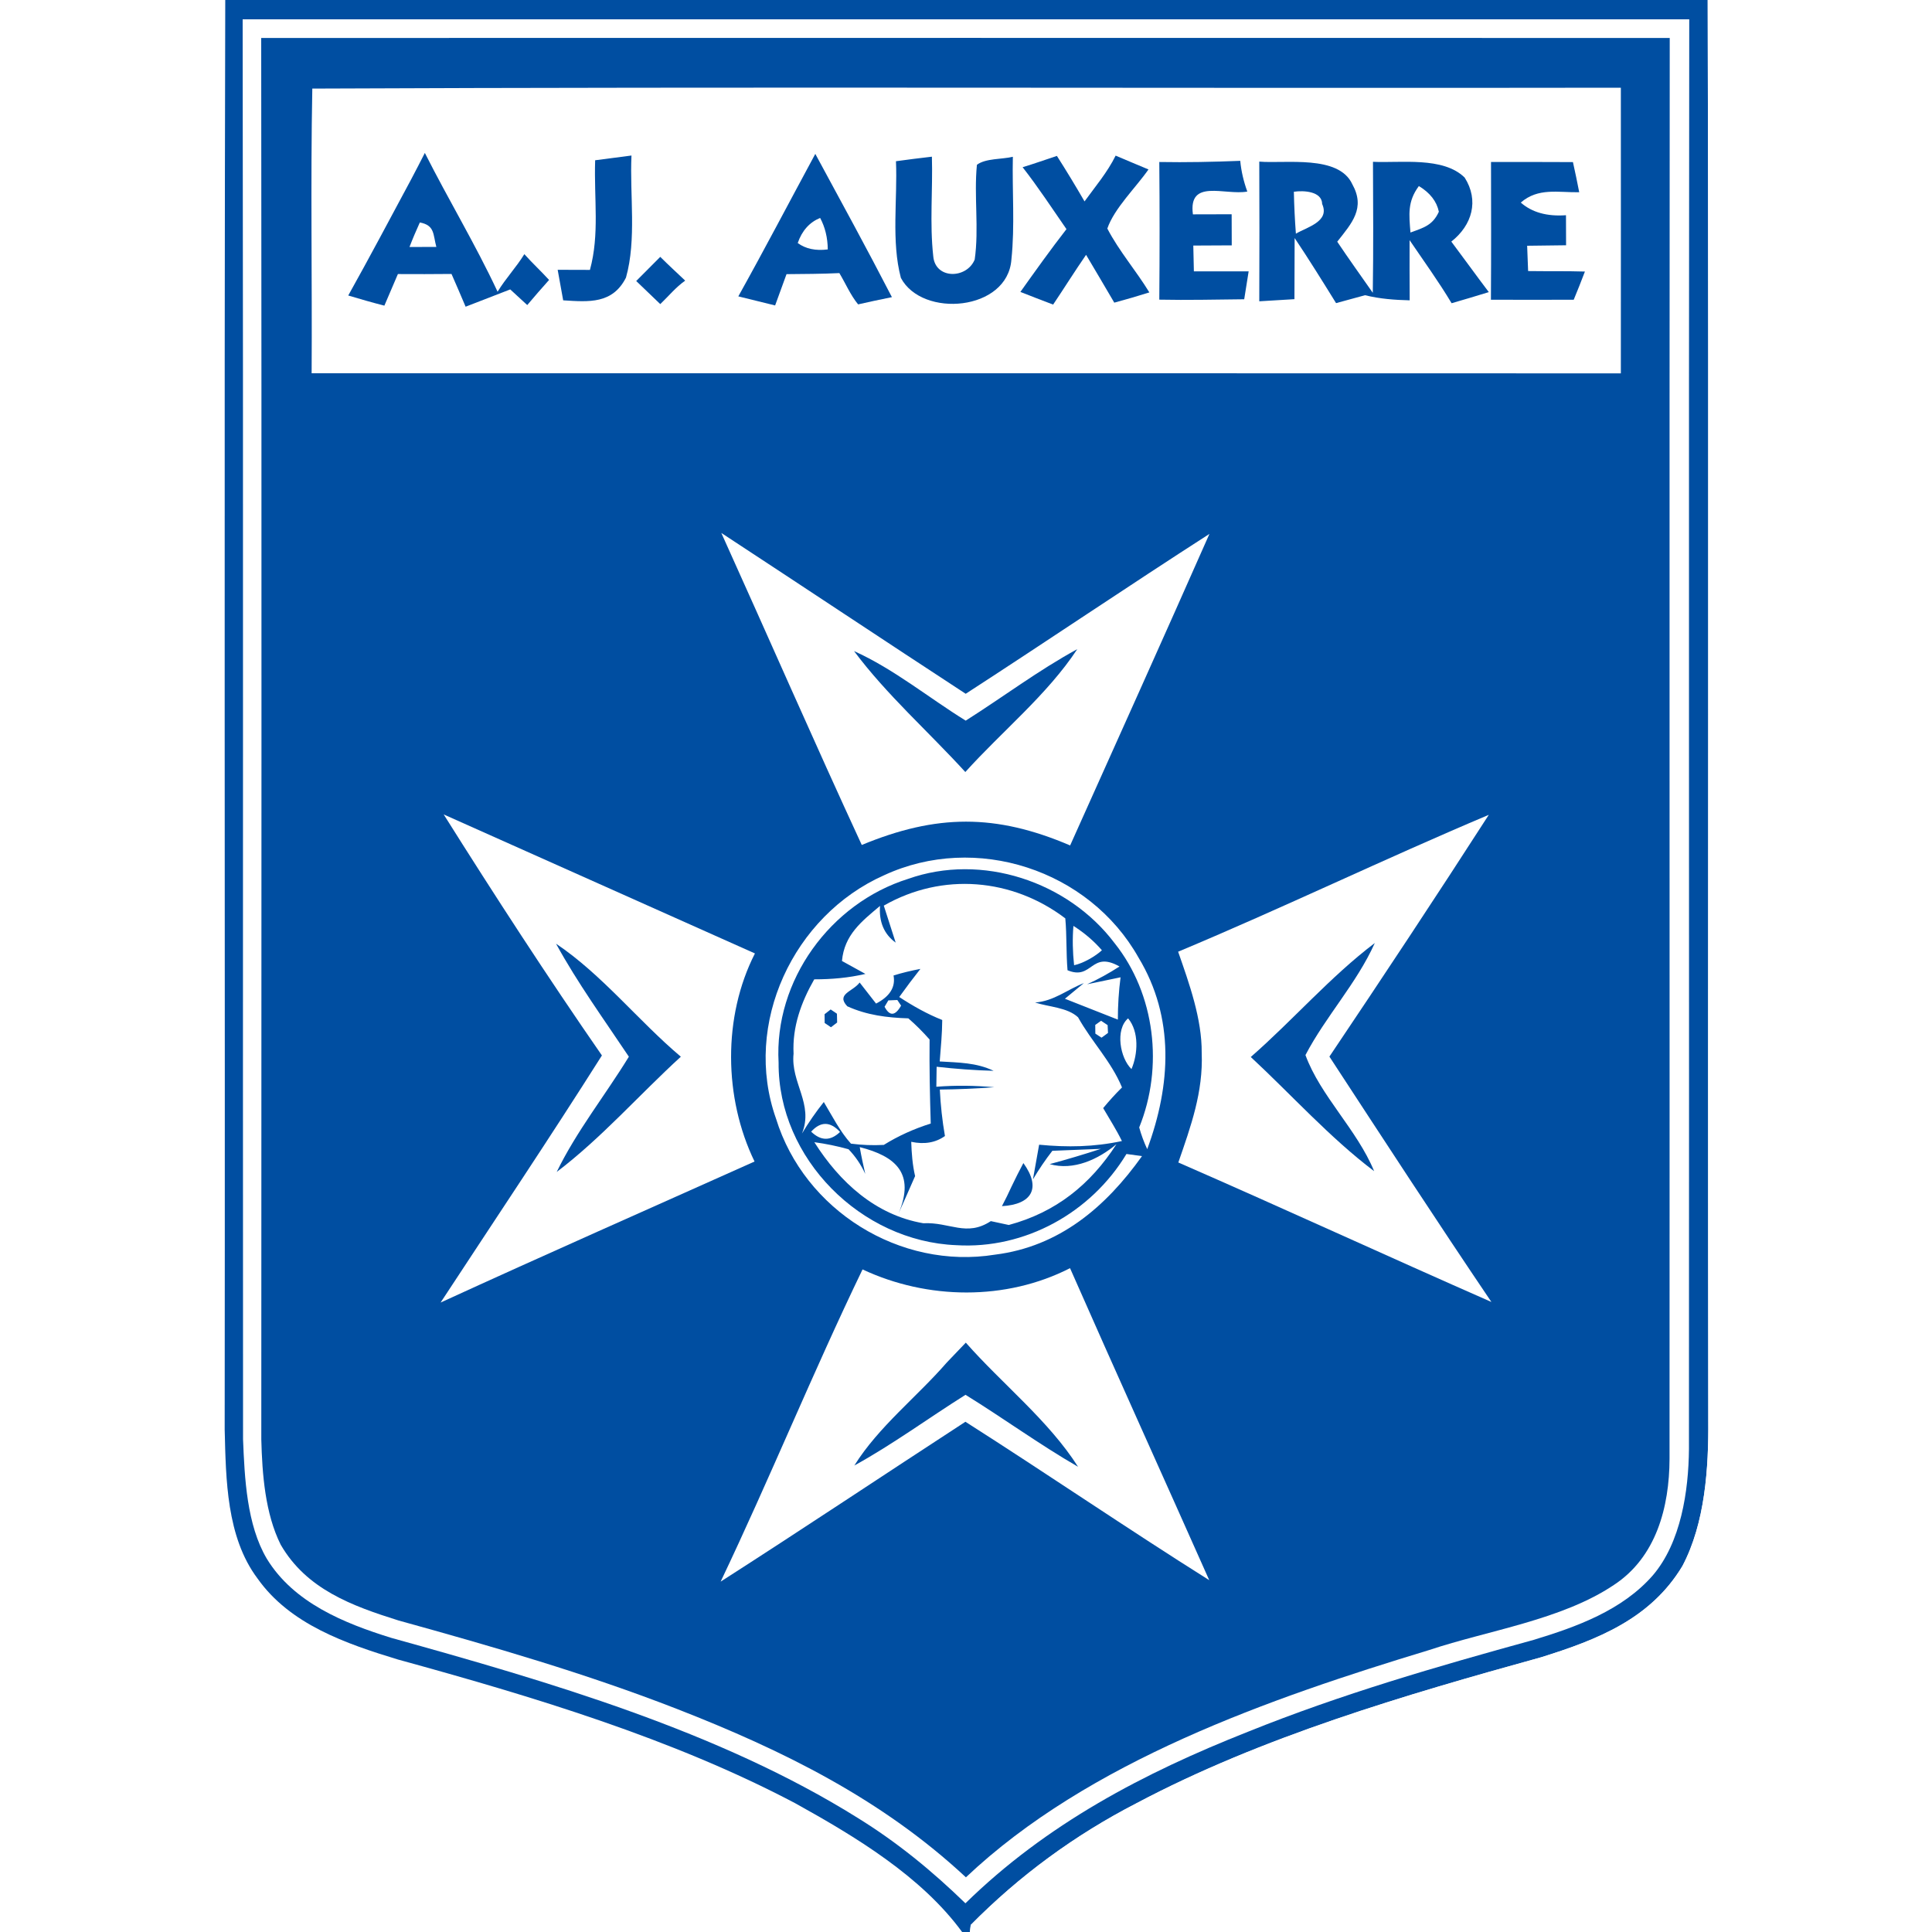
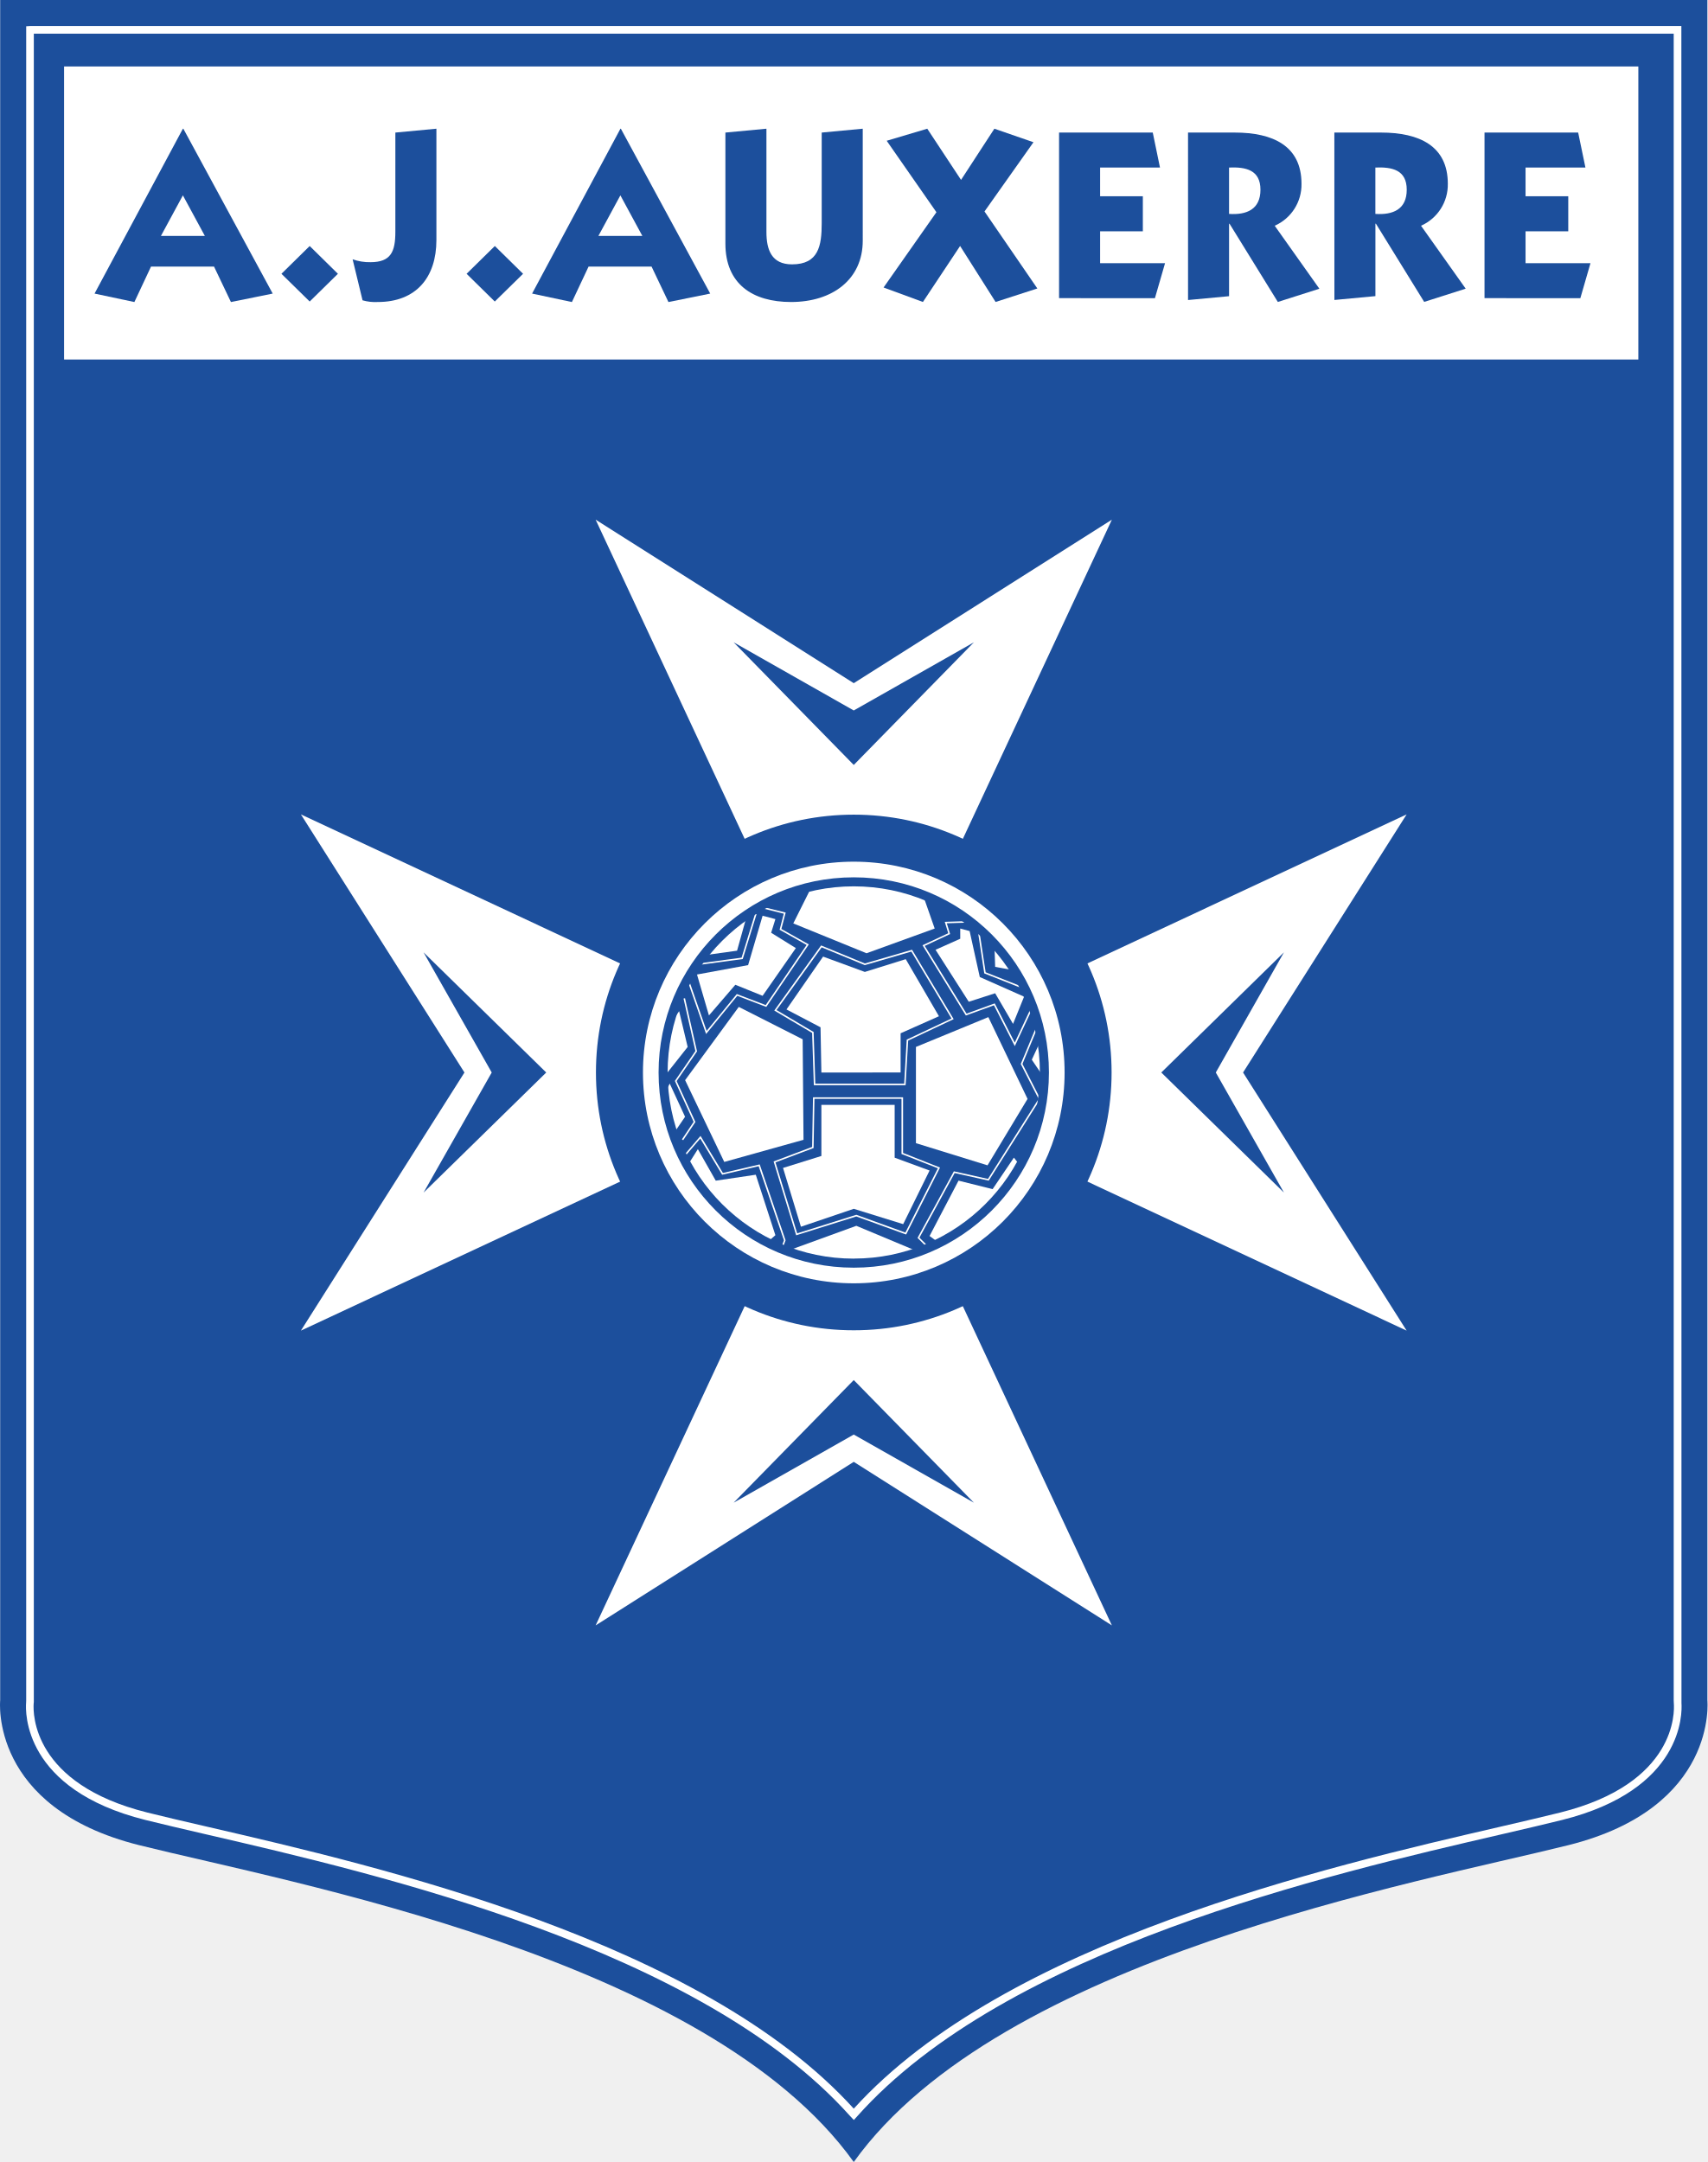
- <svg xmlns="http://www.w3.org/2000/svg" version="1.1" viewBox="0 0 200 200" width="200.0pt" height="200.0pt">
-   <path d="M 0.00 0.00 L 23.32 0.00 C 23.19 49.30 23.31 98.69 23.26 148.00 C 23.39 153.13 23.44 159.11 26.65 163.39 C 30.02 168.17 35.84 170.16 41.19 171.79 C 55.03 175.59 69.62 179.96 82.34 186.68 C 88.52 190.11 95.37 194.22 99.60 200.00 L 0.00 200.00 L 0.00 0.00 Z" fill="#ffffff" />
-   <path d="M 23.32 0.00 L 176.78 0.00 C 176.90 48.96 176.78 98.03 176.84 147.00 C 176.88 151.96 176.52 157.65 174.16 162.12 C 170.86 167.60 165.36 169.74 159.54 171.56 C 145.48 175.45 130.58 179.81 117.65 186.67 C 111.28 189.95 105.52 194.17 100.49 199.27 L 100.40 200.00 L 99.60 200.00 C 95.37 194.22 88.52 190.11 82.34 186.68 C 69.62 179.96 55.03 175.59 41.19 171.79 C 35.84 170.16 30.02 168.17 26.65 163.39 C 23.44 159.11 23.39 153.13 23.26 148.00 C 23.31 98.69 23.19 49.30 23.32 0.00 Z" fill="#004ea1" />
-   <path d="M 176.78 0.00 L 200.00 0.00 L 200.00 200.00 L 100.40 200.00 L 100.49 199.27 C 105.52 194.17 111.28 189.95 117.65 186.67 C 130.58 179.81 145.48 175.45 159.54 171.56 C 165.36 169.74 170.86 167.60 174.16 162.12 C 176.52 157.65 176.88 151.96 176.84 147.00 C 176.78 98.03 176.90 48.96 176.78 0.00 Z" fill="#ffffff" />
-   <path d="M 25.12 2.00 C 75.04 2.00 124.96 2.00 174.87 2.00 C 174.81 51.32 174.87 100.68 174.84 150.01 C 174.80 154.36 174.01 159.67 171.10 163.08 C 167.95 166.69 163.22 168.41 158.76 169.76 C 148.73 172.52 138.84 175.38 129.19 179.27 C 118.38 183.54 108.31 188.83 99.94 197.03 C 96.52 193.70 92.86 190.70 88.79 188.19 C 74.44 179.21 56.71 174.06 40.50 169.55 C 35.63 168.04 30.40 165.92 27.62 161.36 C 25.54 157.85 25.32 152.99 25.16 149.00 C 25.13 100.01 25.19 50.99 25.12 2.00 Z" fill="#ffffff" />
-   <path d="M 27.04 3.93 C 75.64 3.92 124.25 3.92 172.85 3.93 C 172.81 52.92 172.85 102.02 172.83 151.02 C 172.81 156.00 171.46 161.20 167.06 164.08 C 161.66 167.70 154.10 168.76 147.95 170.81 C 131.48 175.81 112.70 182.32 99.99 194.34 C 91.31 186.25 81.03 181.18 70.08 176.91 C 60.63 173.23 51.01 170.45 41.25 167.75 C 36.44 166.24 31.73 164.52 29.06 159.91 C 27.44 156.67 27.14 152.57 27.05 149.00 C 27.06 100.65 27.09 52.28 27.04 3.93 Z" fill="#004ea1" />
-   <path d="M 32.33 9.17 C 77.24 8.97 122.81 9.15 167.79 9.08 C 167.79 18.94 167.80 28.79 167.79 38.65 C 122.61 38.63 77.44 38.64 32.26 38.64 C 32.32 28.82 32.14 18.98 32.33 9.17 Z" fill="#ffffff" />
-   <path d="M 84.40 15.93 C 87.07 20.86 89.76 25.78 92.33 30.76 C 91.16 31.00 89.99 31.24 88.83 31.51 C 88.02 30.51 87.55 29.37 86.89 28.27 C 85.07 28.36 83.25 28.36 81.42 28.38 C 81.02 29.46 80.63 30.54 80.24 31.62 C 78.97 31.31 77.70 31.00 76.43 30.68 C 79.15 25.80 81.74 20.85 84.40 15.93 Z" fill="#004ea1" />
-   <path d="M 104.85 16.23 C 104.77 19.77 105.07 23.36 104.70 26.87 C 104.31 32.20 95.47 32.95 93.26 28.77 C 92.25 24.98 92.92 20.61 92.75 16.69 C 93.99 16.52 95.23 16.36 96.47 16.22 C 96.57 19.63 96.23 23.12 96.61 26.52 C 96.81 28.93 100.07 28.89 100.90 26.87 C 101.36 23.66 100.81 20.28 101.13 17.06 C 102.02 16.38 103.75 16.50 104.85 16.23 Z" fill="#004ea1" />
-   <path d="M 109.41 16.14 C 110.40 17.69 111.35 19.26 112.27 20.85 C 113.40 19.29 114.63 17.85 115.49 16.11 C 116.63 16.58 117.75 17.08 118.89 17.54 C 117.60 19.40 115.35 21.56 114.63 23.66 C 115.86 26.02 117.59 27.99 118.98 30.27 C 117.78 30.65 116.57 31.00 115.35 31.33 C 114.39 29.67 113.40 28.03 112.43 26.38 C 111.26 28.07 110.17 29.82 109.02 31.53 C 107.89 31.10 106.76 30.67 105.63 30.22 C 107.19 28.03 108.75 25.84 110.40 23.72 C 108.90 21.56 107.48 19.38 105.86 17.31 C 107.05 16.95 108.22 16.53 109.41 16.14 Z" fill="#004ea1" />
-   <path d="M 142.13 16.75 C 144.99 16.89 149.39 16.19 151.62 18.38 C 153.13 20.76 152.40 23.31 150.24 25.01 C 151.54 26.74 152.81 28.51 154.12 30.24 C 152.84 30.63 151.56 31.02 150.27 31.39 C 148.93 29.15 147.40 27.04 145.92 24.86 C 145.91 26.94 145.92 29.01 145.93 31.09 C 144.36 31.05 142.84 30.94 141.31 30.56 C 140.31 30.84 139.31 31.11 138.31 31.38 C 136.91 29.12 135.50 26.85 134.02 24.64 C 134.00 26.75 134.02 28.86 134.00 30.97 C 132.78 31.05 131.57 31.12 130.36 31.19 C 130.38 26.37 130.38 21.55 130.36 16.73 C 133.07 16.96 138.58 16.00 139.99 19.07 C 141.37 21.55 139.95 23.09 138.43 25.02 C 139.63 26.81 140.88 28.55 142.11 30.31 C 142.18 25.79 142.15 21.27 142.13 16.75 Z" fill="#004ea1" />
-   <path d="M 43.98 15.83 C 46.41 20.65 49.22 25.30 51.51 30.20 C 52.34 28.83 53.45 27.66 54.28 26.31 C 55.10 27.23 56.01 28.07 56.84 28.98 C 56.07 29.84 55.32 30.70 54.58 31.58 C 53.99 31.04 53.40 30.50 52.82 29.96 C 51.28 30.55 49.74 31.16 48.20 31.75 C 47.72 30.61 47.23 29.48 46.74 28.36 C 44.89 28.38 43.04 28.38 41.19 28.37 C 40.72 29.46 40.25 30.55 39.79 31.64 C 38.53 31.32 37.29 30.96 36.05 30.59 C 38.27 26.62 40.39 22.61 42.54 18.61 C 43.03 17.68 43.51 16.76 43.98 15.83 Z" fill="#004ea1" />
-   <path d="M 61.61 16.59 C 62.86 16.42 64.11 16.26 65.37 16.10 C 65.18 20.18 65.91 24.80 64.80 28.74 C 63.41 31.48 60.96 31.26 58.30 31.09 C 58.11 30.04 57.92 28.98 57.73 27.93 C 58.84 27.94 59.96 27.94 61.07 27.94 C 62.08 24.24 61.48 20.62 61.61 16.59 Z" fill="#004ea1" />
-   <path d="M 120.01 16.77 C 122.81 16.82 125.60 16.76 128.39 16.65 C 128.49 17.72 128.74 18.78 129.12 19.83 C 126.81 20.25 122.99 18.45 123.49 22.19 C 124.83 22.18 126.17 22.18 127.50 22.18 C 127.50 23.25 127.51 24.33 127.51 25.40 C 126.18 25.41 124.85 25.42 123.53 25.42 L 123.59 28.09 C 125.48 28.09 127.37 28.09 129.26 28.09 C 129.10 29.05 128.95 30.02 128.80 30.98 C 125.87 31.01 122.94 31.08 120.01 31.02 C 120.05 26.27 120.05 21.52 120.01 16.77 Z" fill="#004ea1" />
-   <path d="M 154.35 16.77 C 157.18 16.76 160.00 16.77 162.83 16.78 C 163.06 17.82 163.28 18.86 163.48 19.90 C 161.30 19.94 159.24 19.40 157.43 20.97 C 158.59 21.99 160.15 22.42 162.11 22.28 C 162.11 23.32 162.11 24.35 162.12 25.39 C 160.78 25.41 159.43 25.42 158.09 25.44 C 158.12 26.32 158.15 27.19 158.19 28.06 C 160.15 28.09 162.11 28.05 164.07 28.11 C 163.70 29.09 163.31 30.06 162.91 31.03 C 160.05 31.04 157.20 31.03 154.34 31.03 C 154.37 26.28 154.36 21.52 154.35 16.77 Z" fill="#004ea1" />
-   <path d="M 136.87 21.12 C 137.69 22.94 135.29 23.51 134.15 24.19 C 134.04 22.75 133.97 21.30 133.94 19.85 C 134.93 19.70 136.85 19.79 136.87 21.12 Z" fill="#ffffff" />
-   <path d="M 146.88 19.26 C 148.04 19.96 148.73 20.85 148.95 21.92 C 148.30 23.34 147.37 23.57 146.01 24.07 C 145.86 22.19 145.69 20.87 146.88 19.26 Z" fill="#ffffff" />
-   <path d="M 43.46 23.03 C 45.03 23.32 44.82 24.28 45.17 25.56 C 44.24 25.57 43.32 25.57 42.39 25.57 C 42.72 24.71 43.08 23.87 43.46 23.03 Z" fill="#ffffff" />
-   <path d="M 84.90 22.56 C 85.41 23.51 85.68 24.60 85.69 25.82 C 84.44 25.98 83.40 25.76 82.58 25.16 C 83.02 23.88 83.80 23.01 84.90 22.56 Z" fill="#ffffff" />
-   <path d="M 68.35 26.59 C 69.19 27.43 70.07 28.23 70.93 29.05 C 69.95 29.74 69.21 30.66 68.35 31.48 C 67.52 30.68 66.69 29.88 65.86 29.09 C 66.69 28.25 67.52 27.42 68.35 26.59 Z" fill="#004ea1" />
-   <path d="M 74.67 55.17 C 83.11 60.70 91.52 66.30 99.97 71.82 C 108.41 66.35 116.74 60.71 125.20 55.27 C 120.44 66.04 115.60 76.78 110.78 87.52 C 103.07 84.22 96.94 84.27 89.21 87.47 C 84.26 76.76 79.53 65.92 74.67 55.17 Z" fill="#ffffff" />
-   <path d="M 111.52 67.20 C 108.39 71.94 103.73 75.70 99.93 79.92 C 96.12 75.74 91.80 71.94 88.41 67.40 C 92.54 69.26 96.12 72.22 99.97 74.60 C 103.83 72.16 107.51 69.38 111.52 67.20 Z" fill="#004ea1" />
-   <path d="M 45.93 84.31 C 56.65 89.08 67.41 93.92 78.15 98.70 C 74.81 105.25 74.92 113.66 78.11 120.24 C 67.27 125.10 56.40 129.89 45.61 134.84 C 51.19 126.33 56.87 117.86 62.31 109.26 C 56.67 101.12 51.20 92.69 45.93 84.31 Z" fill="#ffffff" />
-   <path d="M 154.12 84.35 C 148.71 92.75 143.19 101.09 137.62 109.38 C 143.17 117.87 148.71 126.38 154.39 134.78 C 143.56 130.02 132.82 125.07 121.98 120.34 C 123.28 116.58 124.56 113.05 124.40 109.00 C 124.43 105.48 123.11 101.82 121.96 98.52 C 132.77 94.00 143.33 88.90 154.12 84.35 Z" fill="#ffffff" />
-   <path d="M 117.86 99.13 C 121.62 105.35 121.21 112.34 118.76 118.96 C 118.42 118.23 118.14 117.48 117.93 116.71 C 120.46 110.48 119.60 102.91 115.37 97.62 C 110.55 91.24 101.62 88.28 94.01 90.98 C 85.96 93.50 80.12 101.50 80.60 110.00 C 80.53 119.94 89.14 128.50 98.98 128.90 C 106.10 129.34 112.94 125.54 116.61 119.46 C 117.15 119.53 117.69 119.60 118.22 119.68 C 114.46 124.96 109.65 129.05 103.01 129.88 C 93.17 131.47 83.26 125.30 80.33 115.79 C 76.86 106.00 82.13 94.78 91.51 90.61 C 101.01 86.20 112.74 90.03 117.86 99.13 Z" fill="#ffffff" />
-   <path d="M 110.28 95.07 C 110.44 96.85 110.36 98.65 110.51 100.44 C 113.11 101.52 112.90 98.36 115.89 100.05 C 114.82 100.74 113.71 101.36 112.54 101.89 L 116.00 101.17 C 115.81 102.62 115.72 104.08 115.72 105.55 C 113.90 104.83 112.07 104.11 110.24 103.39 L 112.20 101.77 C 110.44 102.46 109.11 103.63 107.15 103.78 C 108.56 104.24 110.50 104.28 111.60 105.31 C 113.02 107.86 115.02 109.85 116.15 112.57 C 115.46 113.25 114.81 113.97 114.20 114.71 C 114.86 115.85 115.56 116.93 116.14 118.12 C 113.24 118.74 110.50 118.78 107.57 118.50 C 107.35 119.70 107.14 120.90 106.93 122.09 C 107.54 121.06 108.21 120.07 108.94 119.13 L 113.96 118.93 C 112.21 119.50 110.44 120.03 108.66 120.51 C 111.14 121.21 113.71 120.01 115.58 118.44 C 112.86 122.65 109.29 125.50 104.43 126.81 C 103.81 126.67 103.19 126.54 102.57 126.41 C 100.04 128.07 98.32 126.49 95.58 126.63 C 90.62 125.78 86.91 122.36 84.30 118.24 C 85.48 118.40 86.66 118.64 87.84 118.97 C 88.55 119.71 89.13 120.56 89.57 121.52 C 89.36 120.60 89.16 119.68 89.00 118.75 C 92.72 119.69 94.76 121.47 93.02 125.61 C 93.59 124.33 94.17 123.04 94.73 121.75 C 94.46 120.58 94.37 119.40 94.33 118.20 C 95.69 118.49 96.85 118.29 97.82 117.60 C 97.54 116.00 97.37 114.40 97.29 112.79 C 99.18 112.77 101.06 112.69 102.93 112.55 C 100.93 112.37 98.93 112.34 96.93 112.50 L 96.96 110.43 C 98.93 110.65 100.89 110.80 102.86 110.85 C 101.06 109.99 99.23 110.00 97.28 109.88 C 97.39 108.45 97.53 107.03 97.54 105.59 C 95.98 104.97 94.49 104.13 93.09 103.21 C 93.80 102.22 94.53 101.25 95.28 100.30 C 94.33 100.48 93.41 100.70 92.50 100.98 C 92.72 102.18 92.12 103.15 90.69 103.89 C 90.12 103.16 89.56 102.44 88.99 101.71 C 88.30 102.65 86.51 102.89 87.71 104.17 C 89.74 105.09 91.82 105.35 94.03 105.42 C 94.82 106.10 95.54 106.83 96.23 107.61 C 96.20 110.51 96.26 113.41 96.35 116.31 C 94.65 116.84 93.00 117.58 91.49 118.52 C 90.36 118.58 89.23 118.54 88.09 118.39 C 86.94 117.11 86.14 115.51 85.28 114.08 C 84.45 115.12 83.70 116.21 83.02 117.34 C 84.26 114.28 81.83 112.07 82.15 109.08 C 82.01 106.30 82.93 103.76 84.29 101.38 C 86.09 101.38 87.82 101.23 89.59 100.82 C 88.78 100.37 87.97 99.93 87.16 99.48 C 87.40 96.78 89.19 95.38 91.10 93.78 C 90.98 95.44 91.52 96.71 92.72 97.58 C 92.31 96.31 91.90 95.03 91.49 93.75 C 97.57 90.27 104.81 90.92 110.28 95.07 Z" fill="#ffffff" />
-   <path d="M 111.12 95.85 L 111.34 95.99 C 112.38 96.68 113.29 97.47 114.07 98.37 C 113.38 99.01 112.11 99.73 111.19 99.92 C 111.04 98.54 111.01 97.19 111.12 95.85 Z" fill="#ffffff" />
-   <path d="M 57.56 97.69 C 62.33 100.89 66.07 105.67 70.48 109.39 C 66.18 113.32 62.27 117.80 57.63 121.32 C 59.68 117.10 62.64 113.40 65.10 109.39 C 62.53 105.54 59.78 101.75 57.56 97.69 Z" fill="#004ea1" />
-   <path d="M 86.27 98.46 C 86.55 98.58 86.55 98.58 86.27 98.46 Z" fill="#ffffff" />
-   <path d="M 142.32 97.62 C 140.43 101.82 137.25 105.19 135.14 109.22 C 136.69 113.45 140.48 116.94 142.25 121.24 C 137.64 117.75 133.72 113.36 129.48 109.42 C 133.85 105.60 137.70 101.12 142.32 97.62 Z" fill="#004ea1" />
-   <path d="M 85.99 100.33 C 85.99 100.32 85.99 100.32 85.99 100.33 Z" fill="#ffffff" />
-   <path d="M 91.96 103.56 L 92.89 103.52 L 93.28 104.10 C 92.67 105.18 92.10 105.22 91.57 104.22 L 91.96 103.56 Z" fill="#ffffff" />
-   <path d="M 85.36 104.99 L 85.99 104.50 L 86.64 104.94 L 86.66 105.85 L 86.02 106.34 L 85.37 105.90 L 85.36 104.99 Z" fill="#004ea1" />
-   <path d="M 113.38 106.10 L 113.98 105.67 L 114.66 106.12 L 114.70 106.93 L 114.03 107.42 L 113.39 107.00 L 113.38 106.10 Z" fill="#ffffff" />
-   <path d="M 116.78 105.42 C 117.93 106.80 117.80 109.11 117.13 110.67 C 115.95 109.54 115.42 106.58 116.78 105.42 Z" fill="#ffffff" />
-   <path d="M 86.96 117.18 C 85.97 118.13 84.98 118.12 83.97 117.15 C 84.95 116.07 85.95 116.08 86.96 117.18 Z" fill="#ffffff" />
-   <path d="M 105.94 120.40 C 107.82 123.00 106.81 124.69 103.72 124.86 C 104.07 124.19 104.41 123.51 104.72 122.82 C 105.11 122.00 105.52 121.19 105.94 120.40 Z" fill="#004ea1" />
-   <path d="M 89.29 131.41 C 96.01 134.56 104.13 134.67 110.77 131.28 C 115.52 142.07 120.39 152.81 125.18 163.58 C 116.69 158.24 108.40 152.57 99.94 147.18 C 91.49 152.68 83.09 158.29 74.60 163.73 C 79.69 153.05 84.15 142.06 89.29 131.41 Z" fill="#ffffff" />
-   <path d="M 99.98 138.99 C 103.76 143.28 108.53 147.03 111.60 151.84 C 107.61 149.54 103.87 146.81 99.95 144.39 C 96.10 146.81 92.42 149.52 88.44 151.71 C 90.96 147.68 94.90 144.63 98.01 141.05 C 98.66 140.36 99.32 139.68 99.98 138.99 Z" fill="#004ea1" />
+ <svg xmlns="http://www.w3.org/2000/svg" width="154.797" height="196" viewBox="0 0 154.797 196">
+   <g id="Groupe_320" data-name="Groupe 320" transform="translate(-77.619 -77.583)">
+     <path id="Tracé_11353" data-name="Tracé 11353" d="M155.017,273.583c13.283-18.532,51.2-25.329,64.792-28.726s12.591-13.13,12.591-13.13V77.583H77.636V231.727s-1,9.732,12.589,13.13,51.509,10.194,64.792,28.726Z" transform="translate(0 0)" fill="#1c4f9c" />
+     <path id="Tracé_11354" data-name="Tracé 11354" d="M161.08,275.852l-.376-.4c-13.566-15.141-42.732-21.887-58.4-25.51-2.124-.493-3.937-.914-5.451-1.292-11.107-2.776-10.875-9.831-10.812-10.626h0l.008-.215V86.041l.346-.023H236.1l.01,152.031c.067.933.175,7.849-10.812,10.6-1.475.367-3.191.767-5.453,1.292-15.724,3.636-44.991,10.4-58.509,25.63Zm-74.354-37.74c-.059.9-.1,7.265,10.293,9.863,1.509.376,3.319.8,5.415,1.283,15.713,3.634,44.865,10.375,58.639,25.565,13.773-15.189,42.914-21.929,58.614-25.559,2.259-.524,3.972-.923,5.442-1.289,10.567-2.642,10.348-9.165,10.288-9.9h0l-.011-.27V86.709H86.741V237.958Z" transform="translate(-6.056 -6.076)" fill="#fff" />
+     <rect id="Rectangle_2276" data-name="Rectangle 2276" width="142.716" height="26.566" transform="translate(83.428 83.609)" fill="#fff" />
+     <path id="Tracé_11355" data-name="Tracé 11355" d="M116.312,119.3l8.1,14.944-3.786.767-1.533-3.215h-5.712l-1.508,3.215-3.612-.767,8.008-14.944Zm-2.032,9.716h3.981l-1.991-3.676Z" transform="translate(-22.071 -30.046)" fill="#1c4f9c" />
+     <path id="Tracé_11356" data-name="Tracé 11356" d="M168.833,159.836l2.561-2.518,2.559,2.518-2.559,2.514Z" transform="translate(-65.7 -57.432)" fill="#1c4f9c" />
+     <path id="Tracé_11357" data-name="Tracé 11357" d="M195.782,119.647l3.721-.35v10.089c0,3.39-1.84,5.622-5.318,5.622a4.161,4.161,0,0,1-1.378-.153l-.9-3.719a4.547,4.547,0,0,0,1.62.262c1.861,0,2.254-.962,2.254-2.759Z" transform="translate(-82.321 -30.046)" fill="#1c4f9c" />
+     <path id="Tracé_11358" data-name="Tracé 11358" d="M228.844,159.836l2.561-2.518,2.559,2.518L231.4,162.35Z" transform="translate(-108.926 -57.432)" fill="#1c4f9c" />
+     <path id="Tracé_11359" data-name="Tracé 11359" d="M258.1,119.3l8.1,14.944-3.786.767-1.531-3.215h-5.71l-1.511,3.215-3.61-.767,8.008-14.944Zm-2.036,9.716h3.983l-1.991-3.676Z" transform="translate(-124.196 -30.046)" fill="#1c4f9c" />
+     <path id="Tracé_11360" data-name="Tracé 11360" d="M325.178,129.45c0,3.5-2.737,5.558-6.5,5.558-3.5,0-5.952-1.642-5.952-5.3V119.647l3.72-.35v9.368c0,1.6.461,2.93,2.318,2.93,2.409,0,2.694-1.683,2.694-3.74v-8.208l3.719-.35Z" transform="translate(-169.346 -30.046)" fill="#1c4f9c" />
+     <path id="Tracé_11361" data-name="Tracé 11361" d="M368.782,126.868l-4.508-6.477,3.678-1.094,3.062,4.641,3.021-4.641,3.545,1.226L373.14,126.8l4.791,6.981-3.785,1.224-3.217-5.077-3.371,5.077-3.567-1.312Z" transform="translate(-206.271 -30.046)" fill="#1c4f9c" />
+     <path id="Tracé_11362" data-name="Tracé 11362" d="M420.871,135.559V120.547h8.493l.655,3.171h-5.428v2.605h3.874V129.5h-3.874v2.889h5.888l-.919,3.173Z" transform="translate(-247.241 -30.947)" fill="#1c4f9c" />
+     <path id="Tracé_11363" data-name="Tracé 11363" d="M462.668,120.547h4.224c3.5,0,6.062,1.226,6.062,4.64a4.076,4.076,0,0,1-2.428,3.808l4.049,5.71-3.765,1.2-4.377-7.089h-.045v6.565l-3.719.348Zm3.719,7.375c1.6.11,2.846-.416,2.846-2.19,0-1.793-1.313-2.077-2.846-2.014Z" transform="translate(-277.347 -30.947)" fill="#1c4f9c" />
+     <path id="Tracé_11364" data-name="Tracé 11364" d="M510.093,120.547h4.222c3.5,0,6.064,1.226,6.064,4.64a4.076,4.076,0,0,1-2.429,3.808L522,134.7l-3.763,1.2-4.376-7.089h-.046v6.565l-3.718.348Zm3.718,7.375c1.6.11,2.844-.416,2.844-2.19,0-1.793-1.312-2.077-2.844-2.014Z" transform="translate(-311.507 -30.947)" fill="#1c4f9c" />
+     <path id="Tracé_11365" data-name="Tracé 11365" d="M558.761,135.559V120.547h8.49l.658,3.171h-5.428v2.605h3.872V129.5h-3.872v2.889h5.885l-.917,3.173Z" transform="translate(-346.562 -30.947)" fill="#1c4f9c" />
+     <g id="Groupe_316" data-name="Groupe 316" transform="translate(104.897 151.411)">
+       <path id="Tracé_11366" data-name="Tracé 11366" d="M225.262,364.932l-50.12-23.4,14.827,23.4-14.827,23.4,50.12-23.4" transform="translate(-175.142 -341.53)" fill="#fff" />
+       <path id="Tracé_11367" data-name="Tracé 11367" d="M221.078,397.147,214.9,386.255l11.12,10.892L214.9,408.035Z" transform="translate(-203.779 -373.745)" fill="#1c4f9c" />
+     </g>
+     <g id="Groupe_317" data-name="Groupe 317" transform="translate(131.617 124.694)">
+       <path id="Tracé_11368" data-name="Tracé 11368" d="M294.068,296.131l23.4-50.119-23.4,14.824-23.4-14.824,23.4,50.119" transform="translate(-270.668 -246.012)" fill="#fff" />
+       <path id="Tracé_11369" data-name="Tracé 11369" d="M326.288,291.945l10.89-6.178-10.89,11.118L315.4,285.767Z" transform="translate(-302.888 -274.647)" fill="#1c4f9c" />
+     </g>
+     <g id="Groupe_318" data-name="Groupe 318" transform="translate(155.017 151.411)">
+       <path id="Tracé_11370" data-name="Tracé 11370" d="M354.327,364.932l50.121-23.4-14.828,23.4,14.828,23.4-50.121-23.4" transform="translate(-354.327 -341.53)" fill="#fff" />
+       <path id="Tracé_11371" data-name="Tracé 11371" d="M458.941,397.147l6.177-10.892L454,397.147l11.12,10.888Z" transform="translate(-426.12 -373.745)" fill="#1c4f9c" />
+     </g>
+     <g id="Groupe_319" data-name="Groupe 319" transform="translate(131.617 174.813)">
+       <path id="Tracé_11372" data-name="Tracé 11372" d="M294.068,425.2l23.4,50.118-23.4-14.827-23.4,14.827,23.4-50.118" transform="translate(-270.668 -425.195)" fill="#fff" />
+       <path id="Tracé_11373" data-name="Tracé 11373" d="M326.288,529.815l10.89,6.176-10.89-11.117L315.4,535.99Z" transform="translate(-302.888 -496.993)" fill="#1c4f9c" />
+     </g>
+     <path id="Tracé_11374" data-name="Tracé 11374" d="M294.142,388.366A23.373,23.373,0,1,0,270.77,365,23.371,23.371,0,0,0,294.142,388.366Z" transform="translate(-139.125 -190.183)" fill="#1c4f9c" />
+     <path id="Tracé_11375" data-name="Tracé 11375" d="M305.109,395.084A19.112,19.112,0,1,0,286,375.973,19.111,19.111,0,0,0,305.109,395.084Z" transform="translate(-150.093 -201.16)" fill="#fff" />
+     <path id="Tracé_11376" data-name="Tracé 11376" d="M310.174,398.186a17.145,17.145,0,1,0-17.146-17.144A17.146,17.146,0,0,0,310.174,398.186Z" transform="translate(-155.157 -206.229)" fill="#1c4f9c" />
+     <path id="Tracé_11377" data-name="Tracé 11377" d="M310.266,373.836l-.926,3.321-2.782.387.775-1.315Z" transform="translate(-164.902 -213.388)" fill="#fff" />
+     <path id="Tracé_11378" data-name="Tracé 11378" d="M304.533,403.933l-4.864,6.64,3.549,7.414,7.184-2.007-.077-9.111Z" transform="translate(-159.94 -235.067)" fill="#fff" />
+     <path id="Tracé_11379" data-name="Tracé 11379" d="M331.406,441.4l1.622,5.33,4.789-1.624,4.481,1.39,2.393-4.862-3.166-1.162v-4.788h-6.643v4.632Z" transform="translate(-182.8 -257.936)" fill="#fff" />
+     <path id="Tracé_11380" data-name="Tracé 11380" d="M338.621,398.145h-2.935l-.077-4.1-3.087-1.618,3.319-4.791,3.783,1.39,3.71-1.158,3.01,5.174-3.476,1.545v3.553Z" transform="translate(-183.604 -223.331)" fill="#fff" />
+     <path id="Tracé_11381" data-name="Tracé 11381" d="M374.48,409.947v8.724l6.49,2.009,3.629-6.022-3.554-7.414Z" transform="translate(-213.826 -237.452)" fill="#fff" />
+     <path id="Tracé_11382" data-name="Tracé 11382" d="M413.038,413.31l.464,4.327-1.467-2.163Z" transform="translate(-240.877 -241.821)" fill="#fff" />
+     <path id="Tracé_11383" data-name="Tracé 11383" d="M399.889,382.67l.075,2.318,2.086.386Z" transform="translate(-232.128 -219.752)" fill="#fff" />
+     <path id="Tracé_11384" data-name="Tracé 11384" d="M383.924,378.76l-.851-.23v.926l-2.239,1,3.012,4.712,2.393-.771,1.622,2.778,1-2.469-4.015-1.779Z" transform="translate(-218.403 -216.769)" fill="#fff" />
+     <path id="Tracé_11385" data-name="Tracé 11385" d="M293.75,405.317l.774,3.242-2.32,2.936.155-4.17Z" transform="translate(-154.564 -236.064)" fill="#fff" />
+     <path id="Tracé_11386" data-name="Tracé 11386" d="M293.1,428.78l1.39,3.012-1.16,1.7-.849-3.472Z" transform="translate(-154.766 -252.965)" fill="#fff" />
+     <path id="Tracé_11387" data-name="Tracé 11387" d="M301.422,450.037l1.622,2.858,3.629-.539,1.777,5.482-.617.537-3.089-1.927-3.012-2.935L300.5,451.5Z" transform="translate(-160.538 -268.276)" fill="#fff" />
+     <path id="Tracé_11388" data-name="Tracé 11388" d="M333.9,477.047l5.946-2.163,5.175,2.163-2.316.928-5.794.08Z" transform="translate(-184.597 -286.173)" fill="#fff" />
+     <path id="Tracé_11389" data-name="Tracé 11389" d="M336.273,363.844l-1.544,3.089,6.64,2.705,6.179-2.241-1-2.857-3.783-1.392-3.244-.075Z" transform="translate(-185.194 -205.636)" fill="#fff" />
+     <path id="Tracé_11390" data-name="Tracé 11390" d="M378.9,459.9l2.626-5.019,3.089.771,1.931-2.857.539.694-1.775,2.7-1.852,2.009-2.627,1.932-1.081.387Z" transform="translate(-217.011 -270.265)" fill="#fff" />
+     <path id="Tracé_11391" data-name="Tracé 11391" d="M303.521,379.716l1.083,3.71,2.393-2.78,2.471,1,3.014-4.325-2.239-1.39.385-1.237-1.16-.307-1.313,4.477Z" transform="translate(-162.715 -213.787)" fill="#fff" />
+     <path id="Tracé_11392" data-name="Tracé 11392" d="M297.1,413.988l-.115-.077,1.062-1.588-1.7-3.708,1.859-2.709-1.077-4.76.135-.03,1.09,4.819-.017.025-1.832,2.669,1.7,3.707Z" transform="translate(-157.545 -233.038)" fill="#fff" />
+     <path id="Tracé_11393" data-name="Tracé 11393" d="M308.4,455.86l-.129-.049.223-.594L306.2,448.5l-3.309.772-1.984-3.282-1.326,1.549-.1-.09,1.45-1.695,2.031,3.36,3.333-.778,2.346,6.882Z" transform="translate(-159.805 -265.192)" fill="#fff" />
+     <path id="Tracé_11394" data-name="Tracé 11394" d="M330.393,445.73l-.02-.067-2.026-6.626,3.492-1.318.079-4.5h8.165v5.044l3.349,1.326-3.072,6.07-.058-.021-4.459-1.616Zm-1.877-6.61,1.968,6.436,5.363-1.685,4.445,1.611,2.949-5.826-3.3-1.3v-5h-7.891l-.079,4.462Z" transform="translate(-180.596 -256.159)" fill="#fff" />
+     <path id="Tracé_11395" data-name="Tracé 11395" d="M375.891,429.468l-.888-.886.025-.045,3.269-5.991,3.092.691,4.587-7.259-1.617-3.159,1.556-3.738.128.053-1.531,3.678,1.623,3.172-4.681,7.408-3.086-.689-3.194,5.854.815.813Z" transform="translate(-214.203 -238.775)" fill="#fff" />
+     <path id="Tracé_11396" data-name="Tracé 11396" d="M384.977,387.423l-1.889-3.7-2.547.924-3.93-6.368,2.334-1.09-.318-1.034,2.485-.078,0,.138-2.3.072.3.975-2.3,1.076,3.789,6.14,2.556-.928.028.054,1.788,3.5,1.639-3.5.125.059Z" transform="translate(-215.361 -215.002)" fill="#fff" />
+     <path id="Tracé_11397" data-name="Tracé 11397" d="M398.579,385.088l-3.358-1.328-.547-3.594.137-.021.535,3.515,3.284,1.3Z" transform="translate(-228.372 -217.933)" fill="#fff" />
+     <path id="Tracé_11398" data-name="Tracé 11398" d="M303.787,378.409l-.018-.137,3.971-.535,1.223-3.974.132.041-1.25,4.059Z" transform="translate(-162.893 -213.336)" fill="#fff" />
+     <path id="Tracé_11399" data-name="Tracé 11399" d="M302,382.946l-1.736-4.985.131-.045,1.654,4.751,2.736-3.342,2.62,1,3.71-5.451-2.451-1.38.383-1.454-2.095-.522.033-.134,2.231.556-.391,1.486,2.488,1.4-3.856,5.666-2.629-1.006Z" transform="translate(-160.37 -211.625)" fill="#fff" />
+     <path id="Tracé_11400" data-name="Tracé 11400" d="M340.475,396.685h-8.319L332,391.945l-3.43-2.028,4.245-5.9,3.966,1.635,4.277-1.244,3.775,6.29-4.125,1.944Zm-8.185-.138h8.055l.231-3.992,4.062-1.914-3.642-6.068-4.22,1.228-3.91-1.612-4.093,5.686,3.365,1.99v.038Z" transform="translate(-180.758 -220.723)" fill="#fff" />
+     <path id="Tracé_11401" data-name="Tracé 11401" d="M308.768,361.937a17.694,17.694,0,1,0,17.694,17.694A17.692,17.692,0,0,0,308.768,361.937Zm0,34.567a16.875,16.875,0,1,1,16.875-16.873A16.874,16.874,0,0,1,308.768,396.5Z" transform="translate(-153.751 -204.818)" fill="#1c4f9c" />
+   </g>
</svg>
